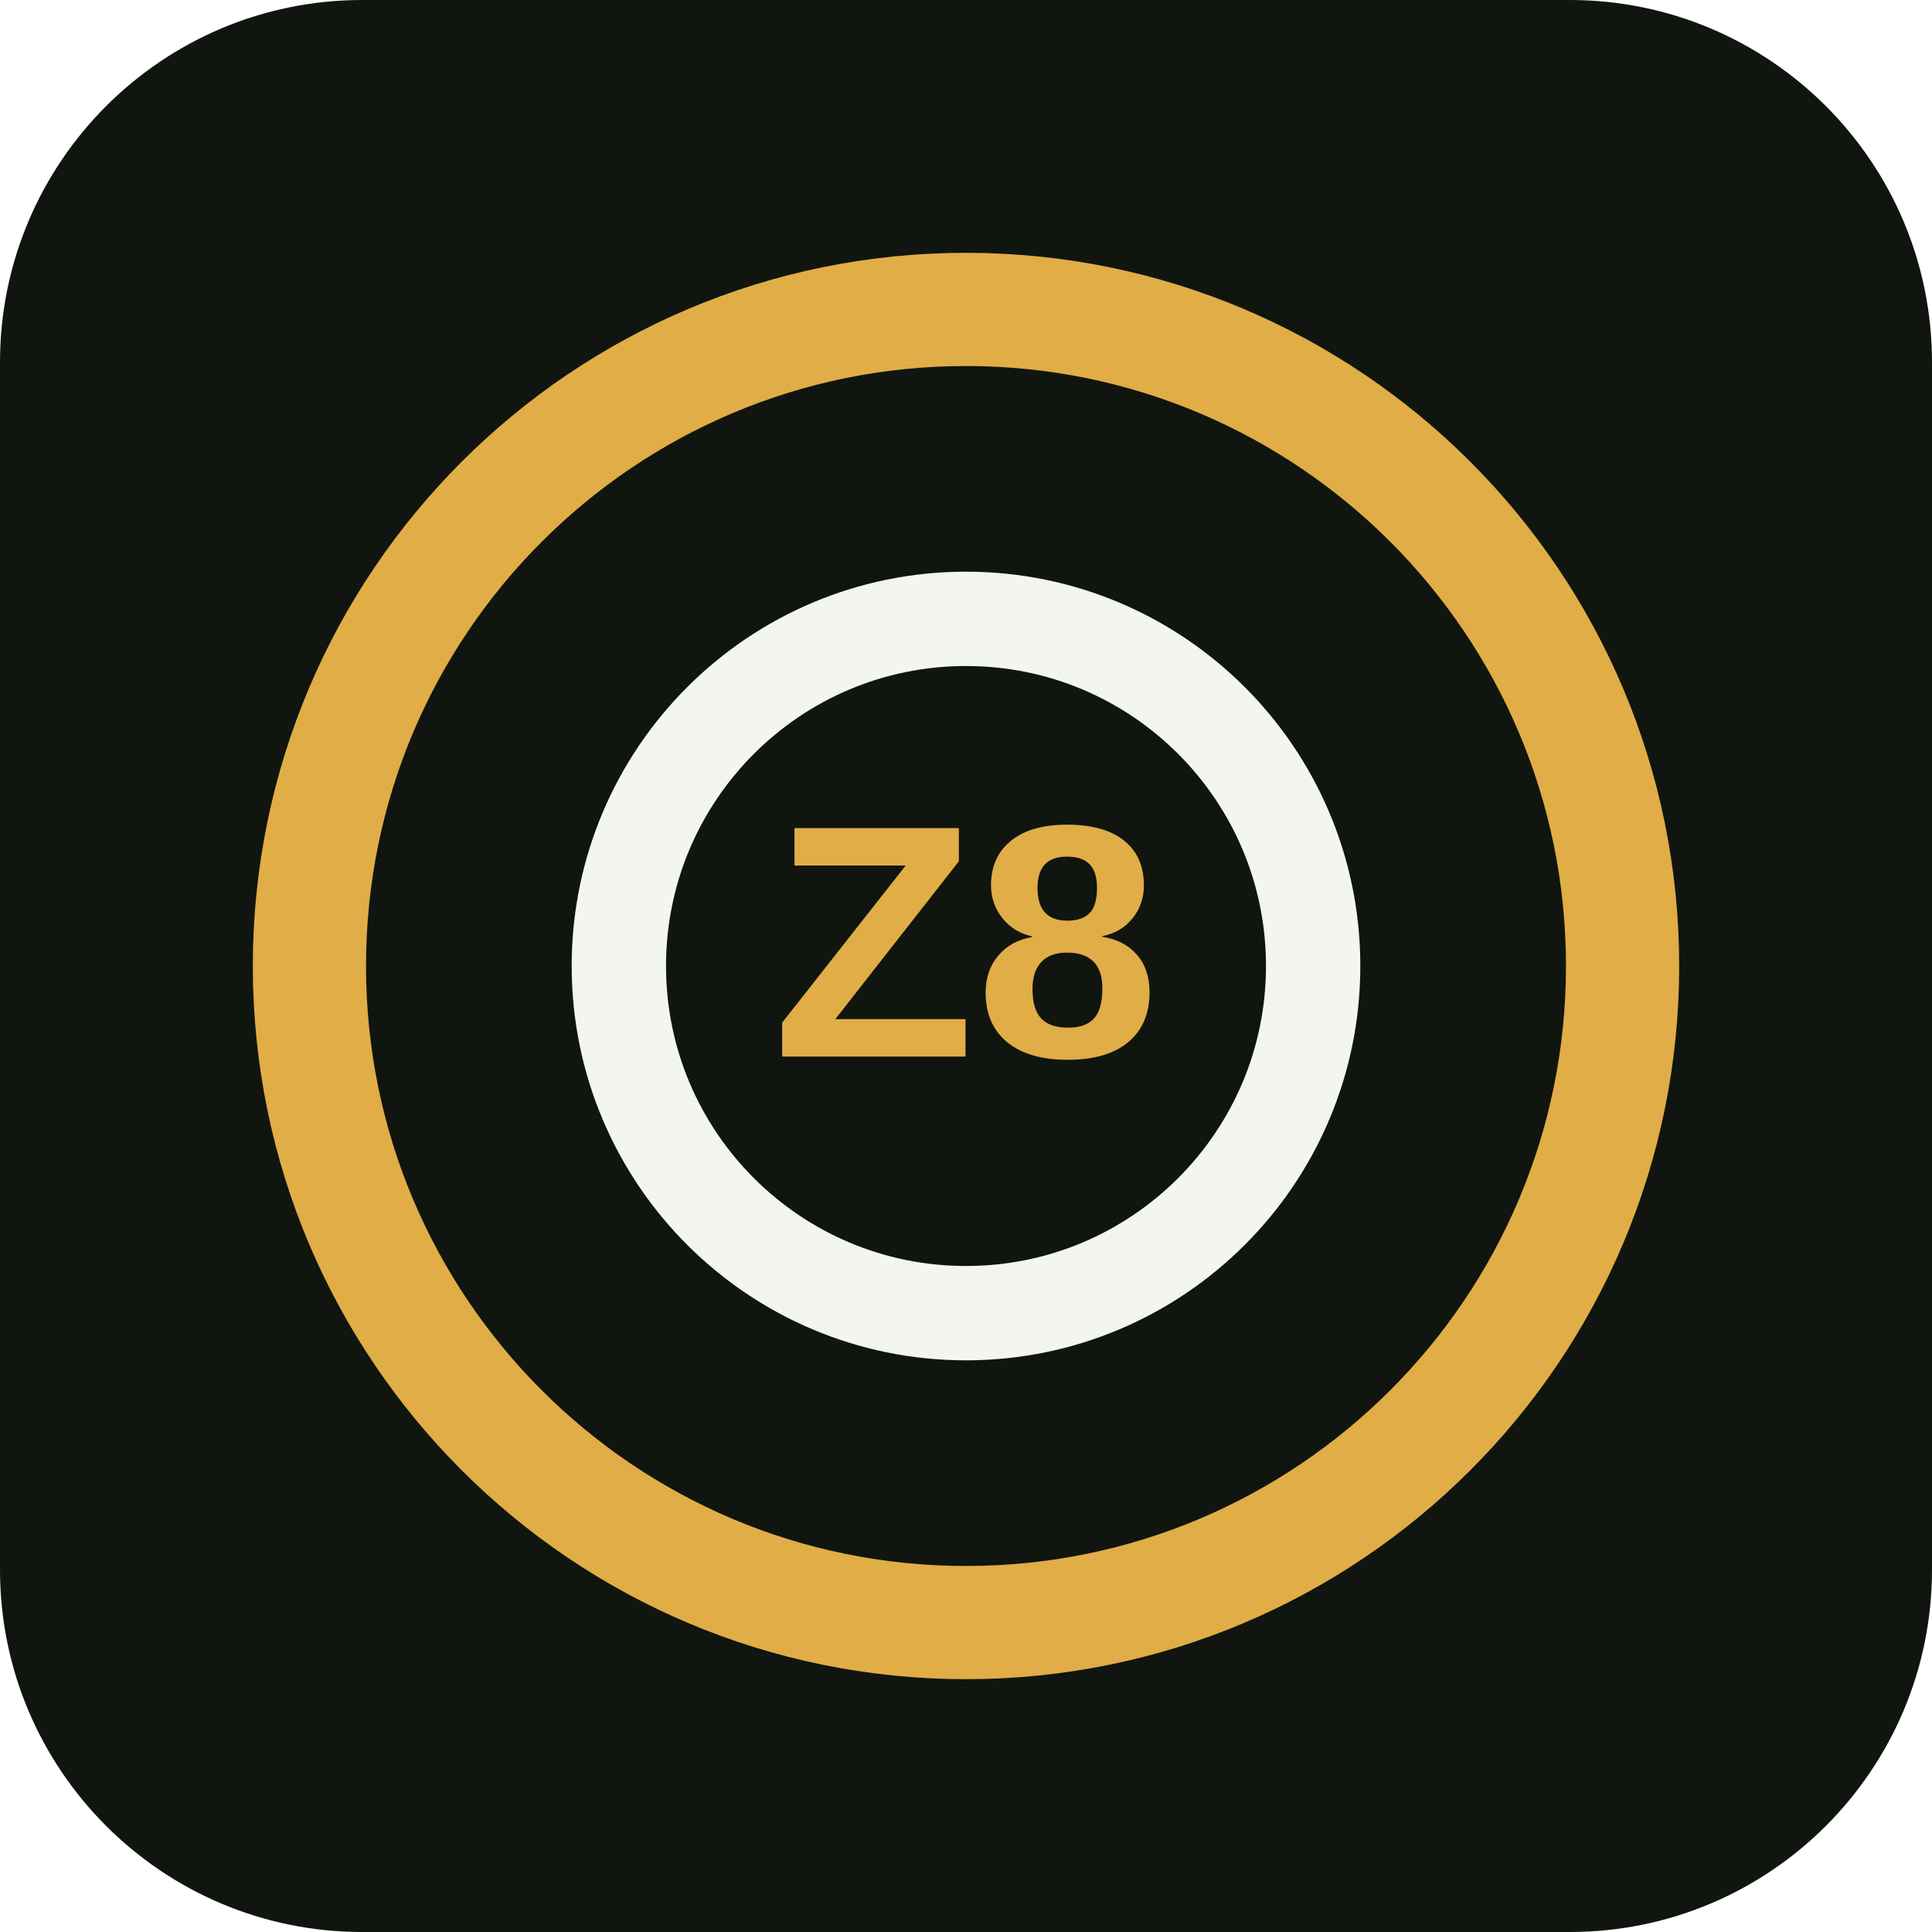
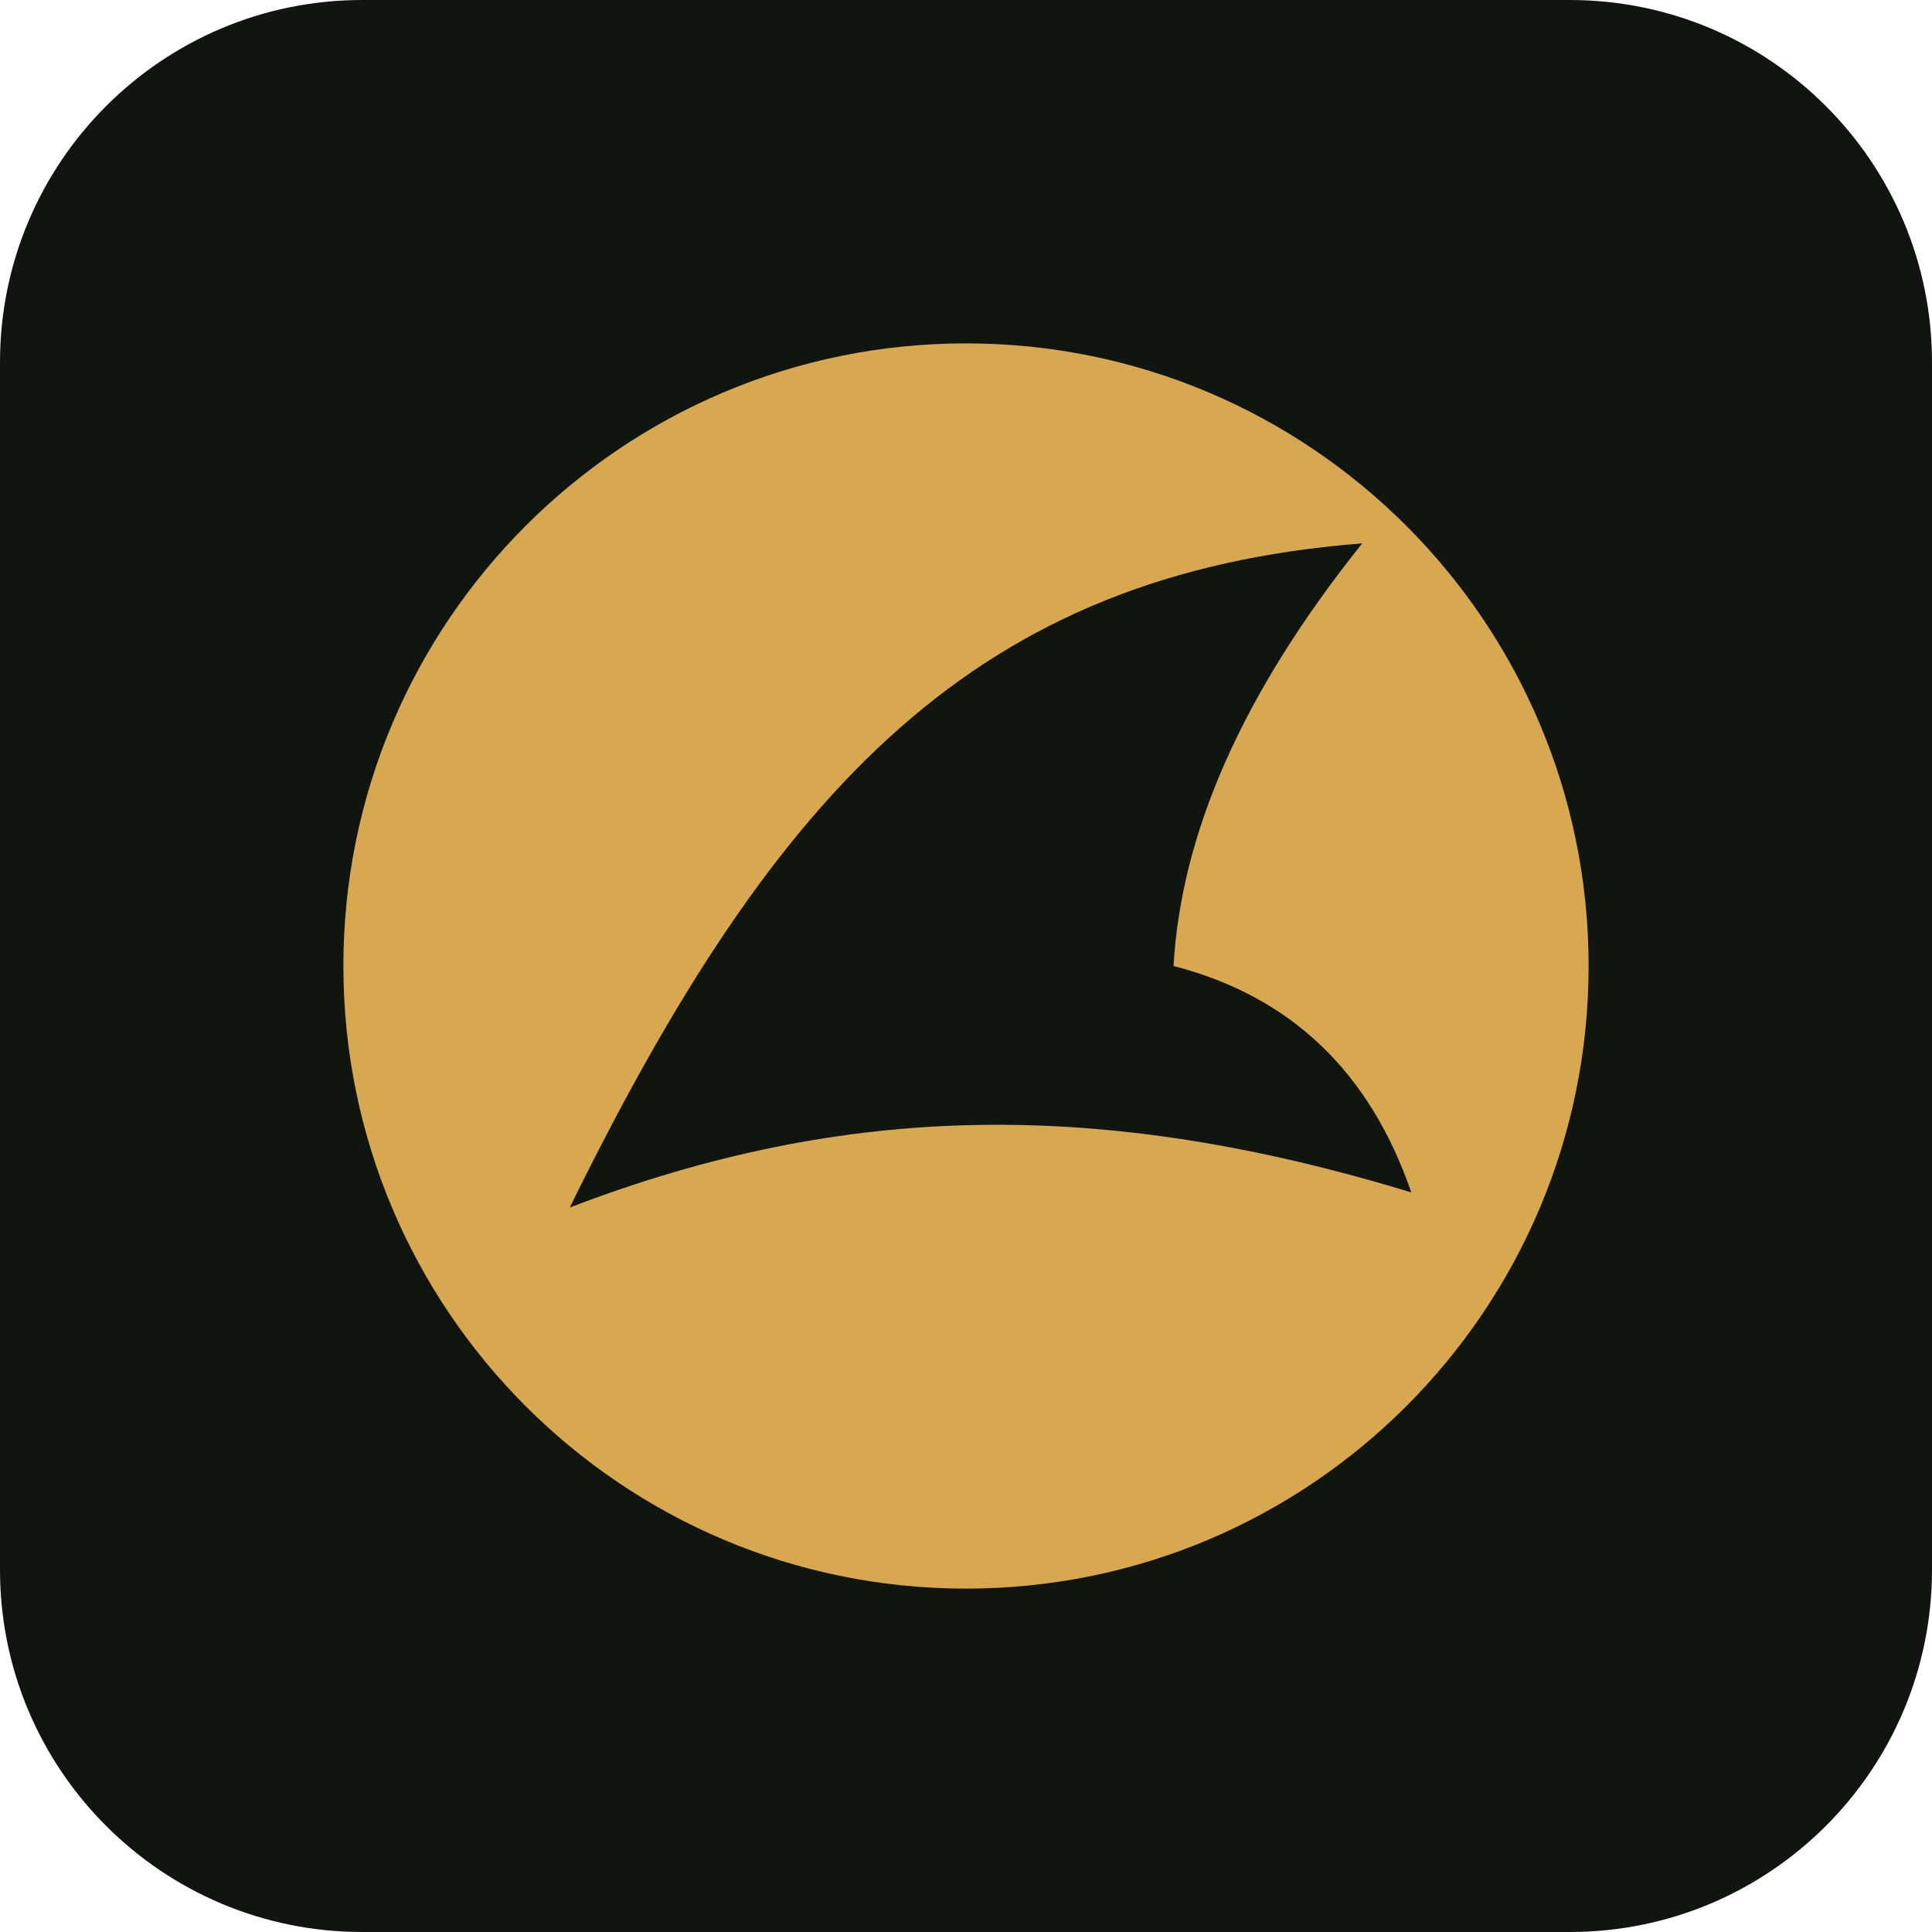
<svg xmlns="http://www.w3.org/2000/svg" viewBox="0 0 512 512">
  <rect width="512" height="512" rx="96" fill="#11150f" />
-   <circle cx="256" cy="256" r="174" fill="none" stroke="#e0ad47" stroke-width="30" />
-   <circle cx="256" cy="256" r="92" fill="none" stroke="#f3f5f1" stroke-width="25" />
-   <text x="256" y="280" font-size="88" text-anchor="middle" font-family="Arial" font-weight="700" fill="#e0ad47">Z8</text>
+   <circle cx="256" cy="256" r="165" fill="#d7a84f" />
+   <path d="M151 320c55-112 108-168 210-176-32 40-48 77-50 112 31 8 52 28 63 60-82-25-150-24-223 4z" fill="#11150f" />
</svg>
